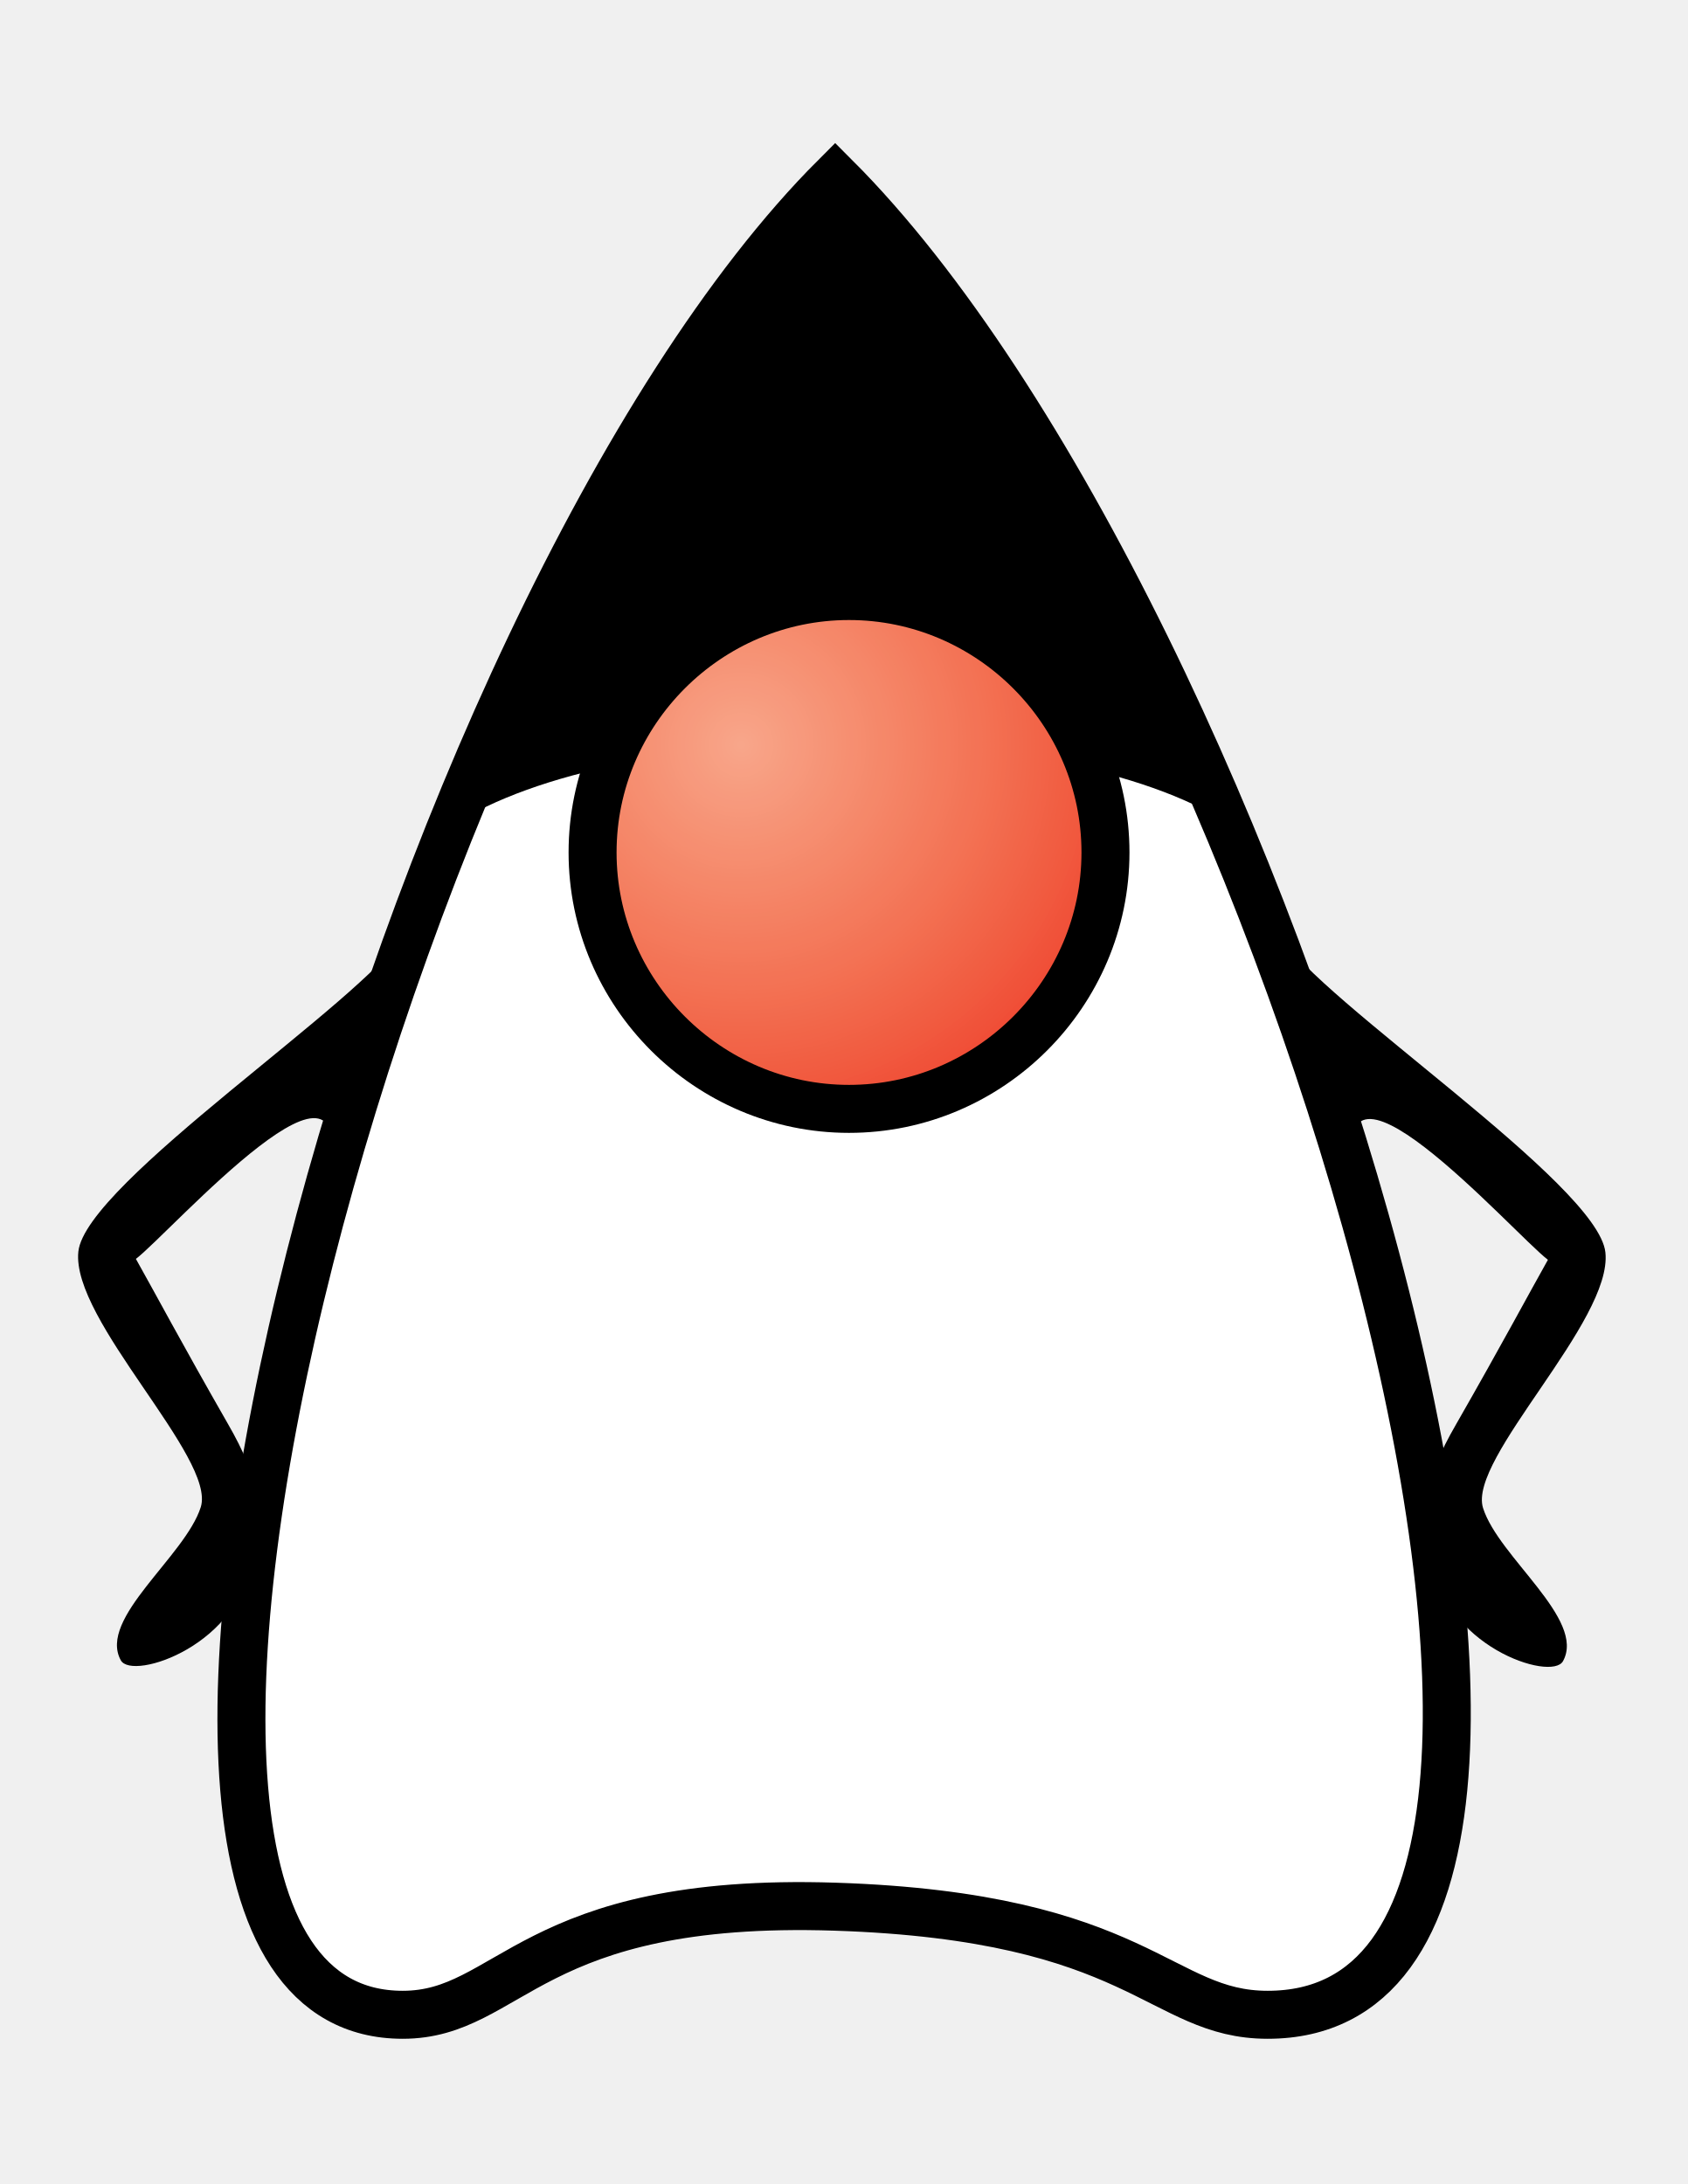
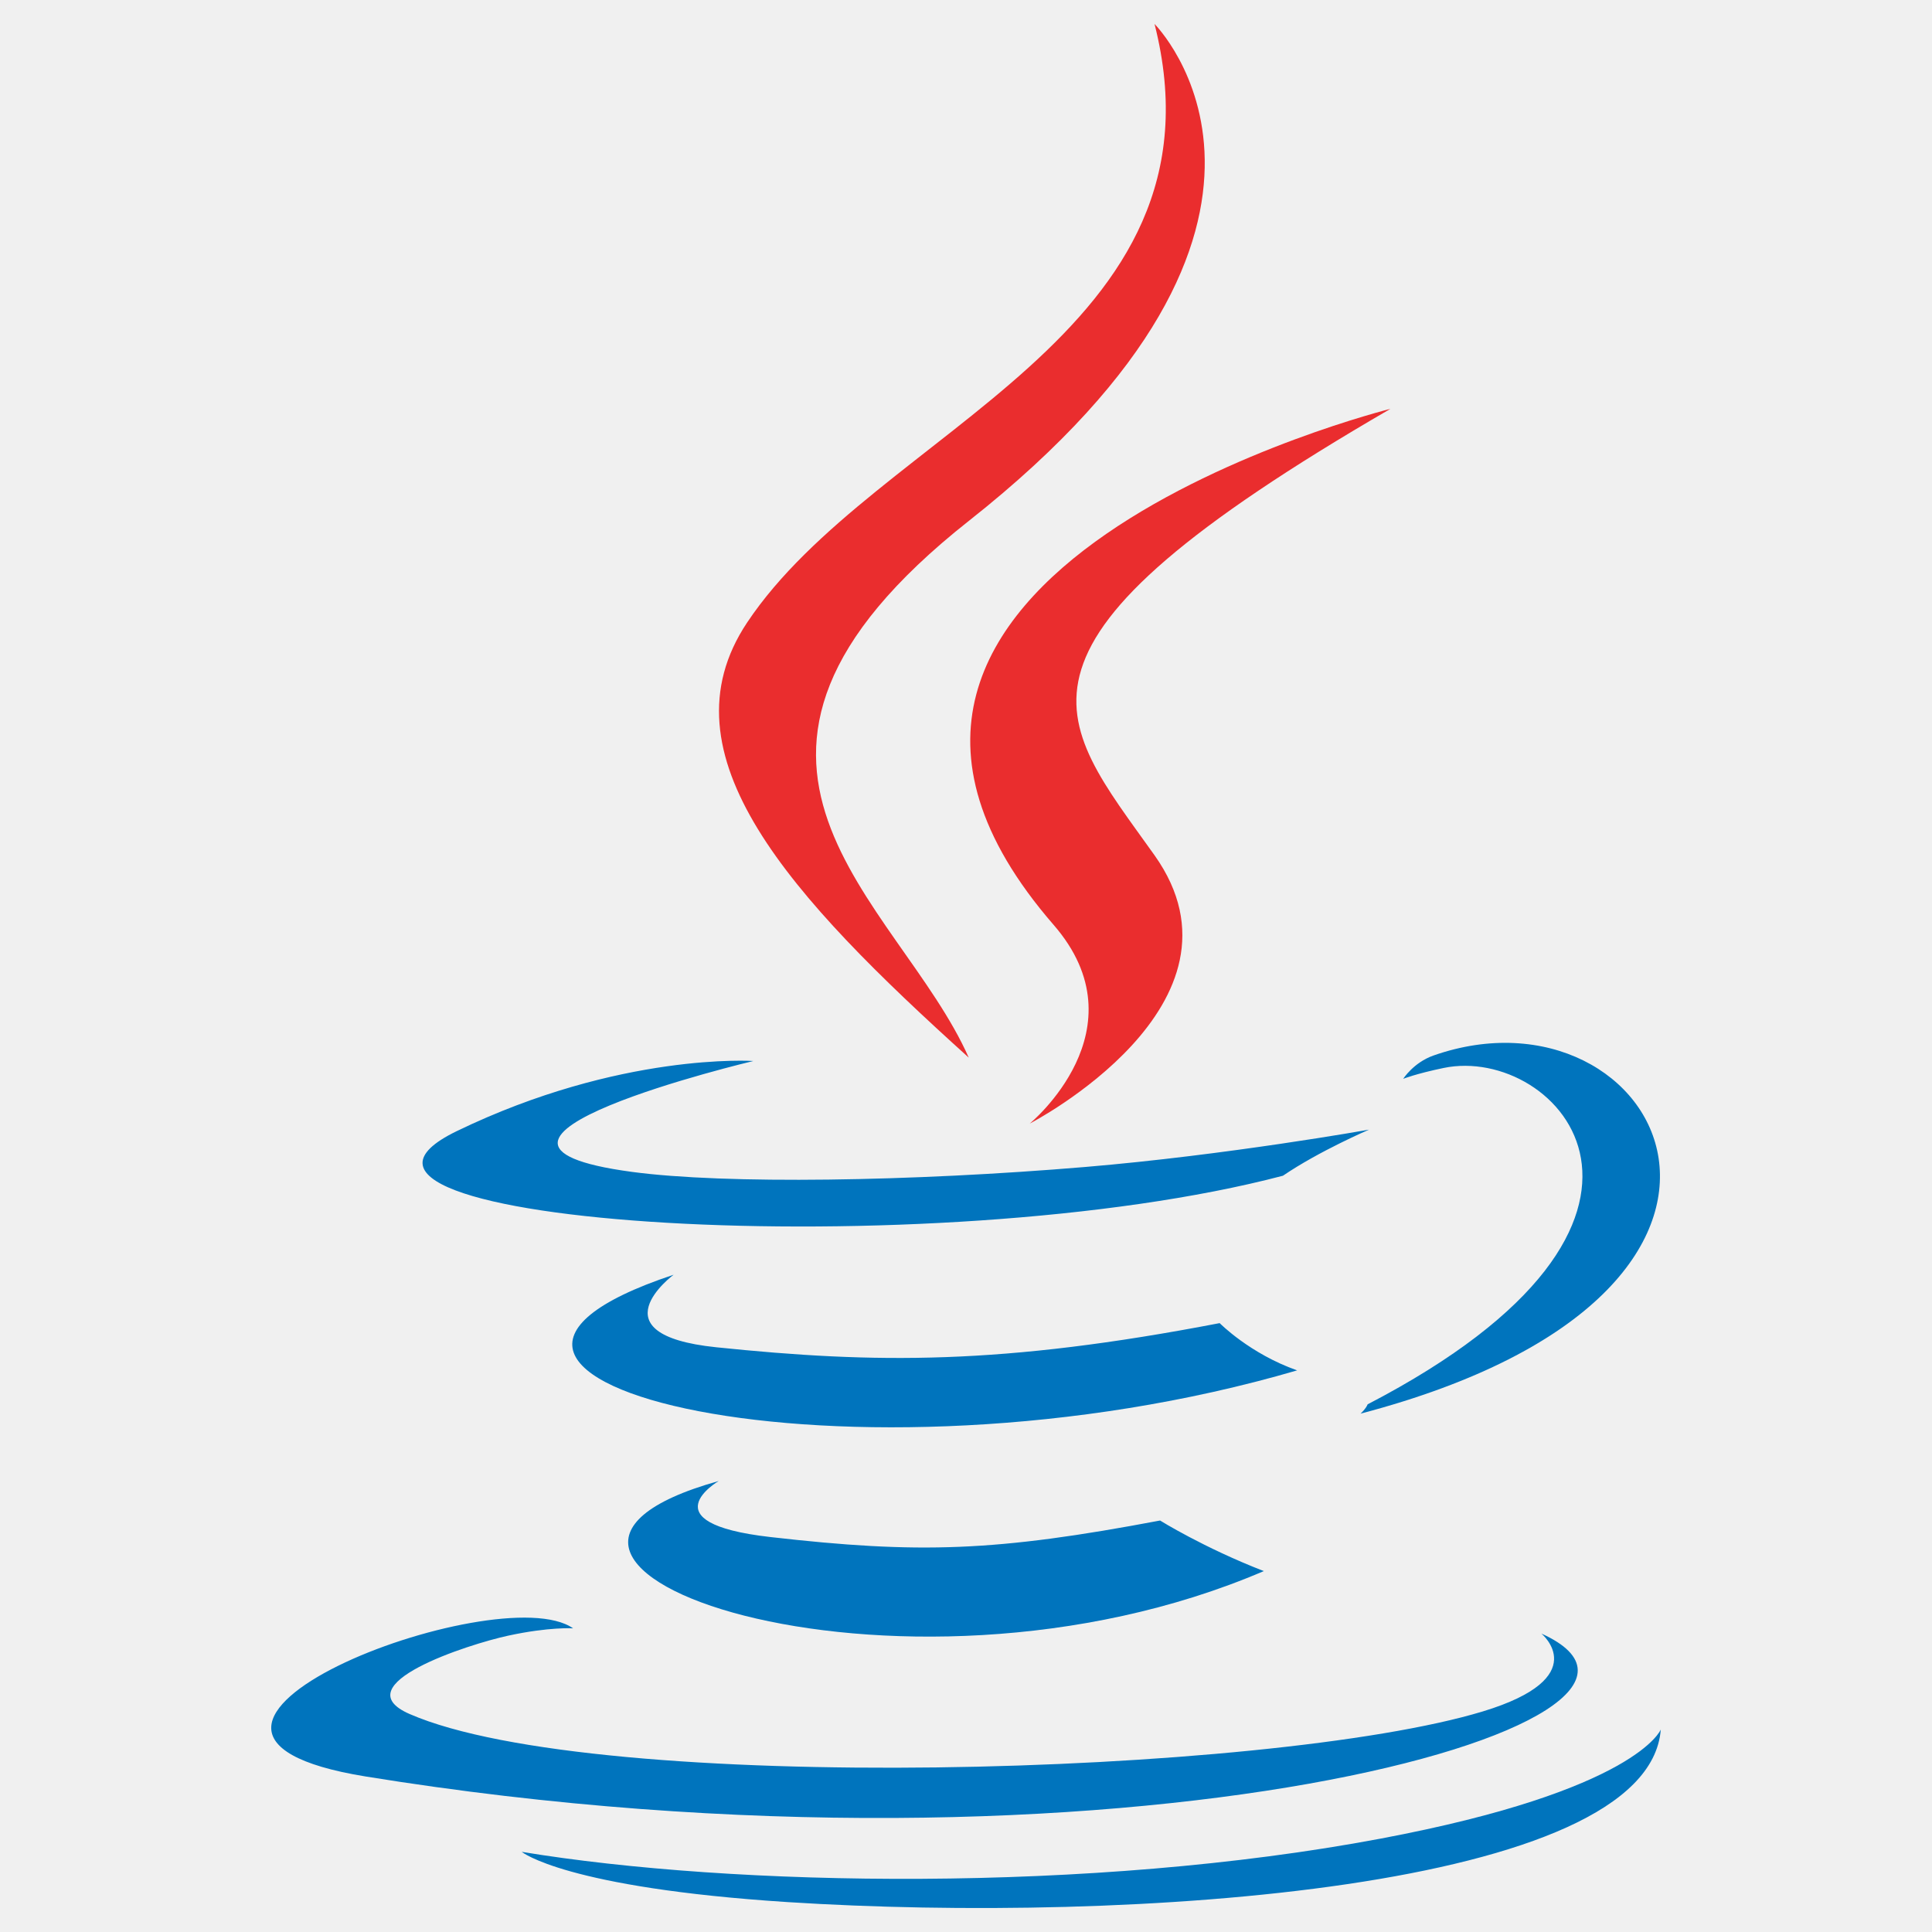
- <svg xmlns="http://www.w3.org/2000/svg" xmlns:xlink="http://www.w3.org/1999/xlink" version="1.1" id="Layer_1" x="0px" y="0px" width="612px" height="792px" viewBox="165 226 281 342" enable-background="new 0 0 612 792" xml:space="preserve">
-   <g>
-     <path fill-rule="evenodd" clip-rule="evenodd" fill="#FFFFFF" stroke="#000000" stroke-width="7.99" stroke-miterlimit="11.474" d="   M304.045,244.649c-72,72-137.23,306-72,306c18,0,21.1-19.66,72-18c50.899,1.66,54,18,72,18   C448.045,550.649,376.045,316.649,304.045,244.649L304.045,244.649z" />
-     <path fill-rule="evenodd" clip-rule="evenodd" d="M304.544,245.439c-35.279,35.64-52.049,78.19-64.289,107.21   c28.079-18.14,100.939-18.43,129.24-0.36C356.965,325.29,339.824,281.369,304.544,245.439L304.544,245.439z" />
-     <g>
-       <defs>
-         <path id="SVGID_1_" d="M306.345,399.81c23.479,0,42.7-19.22,42.7-42.7c0-23.47-19.221-42.69-42.7-42.69     c-23.471,0-42.69,19.22-42.69,42.69C263.654,380.589,282.874,399.81,306.345,399.81L306.345,399.81z" />
-       </defs>
-       <clipPath id="SVGID_2_">
-         <use xlink:href="#SVGID_1_" overflow="visible" />
-       </clipPath>
-       <path clip-path="url(#SVGID_2_)" fill="#ED1C24" d="M289.087,339.183h85.07c0-47.328-38.411-85.739-85.739-85.739    s-85.74,38.411-85.74,85.739s38.412,85.739,85.74,85.739s85.739-38.411,85.739-85.739" />
-       <path clip-path="url(#SVGID_2_)" fill="#ED1C24" d="M289.087,339.183h85.07c0-47.328-38.411-85.739-85.739-85.739    s-85.74,38.411-85.74,85.739s38.412,85.739,85.74,85.739s85.739-38.411,85.739-85.739" />
-       <path clip-path="url(#SVGID_2_)" fill="#ED1F25" d="M289.087,339.183h84.4c0-46.958-38.111-85.07-85.069-85.07    c-46.958,0-85.07,38.111-85.07,85.07c0,46.958,38.111,85.069,85.07,85.069c46.958,0,85.069-38.111,85.069-85.069" />
-       <path clip-path="url(#SVGID_2_)" fill="#ED2125" d="M289.087,339.183h83.73c0-46.589-37.811-84.4-84.399-84.4    s-84.4,37.811-84.4,84.4c0,46.588,37.811,84.399,84.4,84.399s84.399-37.811,84.399-84.399" />
-       <path clip-path="url(#SVGID_2_)" fill="#EE2325" d="M289.087,339.183h83.061c0-46.219-37.511-83.73-83.729-83.73    c-46.219,0-83.73,37.511-83.73,83.73s37.511,83.729,83.73,83.729c46.219,0,83.729-37.511,83.729-83.729" />
-       <path clip-path="url(#SVGID_2_)" fill="#EE2526" d="M289.087,339.183h82.391c0-45.849-37.211-83.06-83.06-83.06    c-45.849,0-83.06,37.211-83.06,83.06s37.211,83.06,83.06,83.06c45.849,0,83.06-37.21,83.06-83.06" />
-       <path clip-path="url(#SVGID_2_)" fill="#EE2726" d="M289.087,339.183h81.721c0-45.479-36.91-82.39-82.39-82.39    s-82.391,36.911-82.391,82.39s36.911,82.39,82.391,82.39s82.39-36.91,82.39-82.39" />
-       <path clip-path="url(#SVGID_2_)" fill="#EE2926" d="M289.087,339.183h81.051c0-45.11-36.61-81.721-81.72-81.721    c-45.11,0-81.721,36.611-81.721,81.721c0,45.109,36.611,81.721,81.721,81.721c45.109,0,81.72-36.611,81.72-81.721" />
-       <path clip-path="url(#SVGID_2_)" fill="#EE2A27" d="M289.087,339.183h80.382c0-44.74-36.312-81.051-81.051-81.051    c-44.74,0-81.051,36.311-81.051,81.051c0,44.74,36.311,81.051,81.051,81.051c44.739,0,81.051-36.311,81.051-81.051" />
-       <path clip-path="url(#SVGID_2_)" fill="#EE2C27" d="M289.087,339.183h79.712c0-44.37-36.011-80.381-80.381-80.381    s-80.381,36.011-80.381,80.381s36.011,80.381,80.381,80.381s80.381-36.011,80.381-80.381" />
-       <path clip-path="url(#SVGID_2_)" fill="#EE2E28" d="M289.087,339.183h79.042c0-44-35.711-79.711-79.711-79.711    c-44,0-79.711,35.71-79.711,79.711c0,44,35.71,79.711,79.711,79.711c44,0,79.711-35.711,79.711-79.711" />
-       <path clip-path="url(#SVGID_2_)" fill="#EE3028" d="M289.087,339.183h78.372c0-43.631-35.41-79.041-79.041-79.041    s-79.041,35.41-79.041,79.041c0,43.63,35.41,79.041,79.041,79.041s79.041-35.411,79.041-79.041" />
-       <path clip-path="url(#SVGID_2_)" fill="#EE3129" d="M289.087,339.183h77.702c0-43.261-35.11-78.371-78.371-78.371    c-43.261,0-78.372,35.11-78.372,78.371s35.11,78.371,78.372,78.371c43.261,0,78.371-35.11,78.371-78.371" />
-       <path clip-path="url(#SVGID_2_)" fill="#EE332A" d="M289.087,339.183h77.032c0-42.891-34.811-77.701-77.701-77.701    c-42.891,0-77.702,34.81-77.702,77.701s34.811,77.701,77.702,77.701c42.891,0,77.701-34.81,77.701-77.701" />
-       <path clip-path="url(#SVGID_2_)" fill="#EE342A" d="M289.087,339.183h76.362c0-42.521-34.51-77.032-77.031-77.032    s-77.032,34.51-77.032,77.032s34.51,77.031,77.032,77.031s77.031-34.51,77.031-77.031" />
-       <path clip-path="url(#SVGID_2_)" fill="#EE362B" d="M289.087,339.183h75.692c0-42.152-34.21-76.362-76.361-76.362    c-42.152,0-76.362,34.21-76.362,76.362c0,42.151,34.21,76.361,76.362,76.361c42.151,0,76.361-34.21,76.361-76.361" />
-       <path clip-path="url(#SVGID_2_)" fill="#EF372B" d="M289.087,339.183h75.022c0-41.782-33.91-75.692-75.691-75.692    c-41.782,0-75.692,33.91-75.692,75.692c0,41.782,33.91,75.691,75.692,75.691c41.781,0,75.691-33.91,75.691-75.691" />
-       <path clip-path="url(#SVGID_2_)" fill="#EF392C" d="M289.087,339.183h74.353c0-41.412-33.609-75.022-75.021-75.022    s-75.022,33.61-75.022,75.022s33.61,75.021,75.022,75.021s75.021-33.609,75.021-75.021" />
-       <path clip-path="url(#SVGID_2_)" fill="#EF3A2D" d="M289.087,339.183h73.683c0-41.042-33.31-74.352-74.352-74.352    c-41.042,0-74.353,33.31-74.353,74.352c0,41.042,33.31,74.352,74.353,74.352c41.042,0,74.352-33.31,74.352-74.352" />
-       <path clip-path="url(#SVGID_2_)" fill="#EF3C2D" d="M289.087,339.183H362.1c0-40.673-33.009-73.683-73.682-73.683    s-73.683,33.01-73.683,73.683c0,40.672,33.01,73.682,73.683,73.682s73.682-33.009,73.682-73.682" />
-       <path clip-path="url(#SVGID_2_)" fill="#EF3D2E" d="M289.087,339.183h72.344c0-40.303-32.71-73.013-73.013-73.013    c-40.303,0-73.013,32.71-73.013,73.013s32.709,73.013,73.013,73.013c40.303,0,73.013-32.71,73.013-73.013" />
-       <path clip-path="url(#SVGID_2_)" fill="#EF3E2E" d="M289.087,339.183h71.674c0-39.933-32.41-72.343-72.343-72.343    c-39.933,0-72.343,32.41-72.343,72.343s32.41,72.343,72.343,72.343c39.933,0,72.343-32.41,72.343-72.343" />
-       <path clip-path="url(#SVGID_2_)" fill="#EF402F" d="M289.087,339.183h71.004c0-39.563-32.109-71.673-71.673-71.673    s-71.673,32.109-71.673,71.673s32.109,71.673,71.673,71.673s71.673-32.109,71.673-71.673" />
-       <path clip-path="url(#SVGID_2_)" fill="#EF4130" d="M289.087,339.183h70.334c0-39.194-31.81-71.003-71.003-71.003    c-39.194,0-71.003,31.809-71.003,71.003c0,39.193,31.809,71.003,71.003,71.003c39.193,0,71.003-31.81,71.003-71.003" />
-       <path clip-path="url(#SVGID_2_)" fill="#EF4230" d="M289.087,339.183h69.664c0-38.824-31.51-70.333-70.333-70.333    c-38.824,0-70.333,31.509-70.333,70.333c0,38.824,31.509,70.333,70.333,70.333c38.823,0,70.333-31.509,70.333-70.333" />
-       <path clip-path="url(#SVGID_2_)" fill="#EF4331" d="M289.087,339.183h68.994c0-38.454-31.209-69.664-69.663-69.664    s-69.664,31.209-69.664,69.664s31.209,69.663,69.664,69.663s69.663-31.209,69.663-69.663" />
-       <path clip-path="url(#SVGID_2_)" fill="#EF4532" d="M289.087,339.183h68.324c0-38.084-30.909-68.994-68.993-68.994    c-38.084,0-68.994,30.909-68.994,68.994c0,38.084,30.909,68.993,68.994,68.993c38.084,0,68.993-30.909,68.993-68.993" />
-       <path clip-path="url(#SVGID_2_)" fill="#EF4632" d="M289.087,339.183h67.654c0-37.715-30.608-68.324-68.323-68.324    s-68.324,30.609-68.324,68.324c0,37.714,30.609,68.323,68.324,68.323s68.323-30.609,68.323-68.323" />
-       <path clip-path="url(#SVGID_2_)" fill="#EF4733" d="M289.087,339.183h66.984c0-37.345-30.309-67.654-67.653-67.654    c-37.345,0-67.654,30.309-67.654,67.654s30.309,67.653,67.654,67.653c37.345,0,67.653-30.309,67.653-67.653" />
-       <path clip-path="url(#SVGID_2_)" fill="#F04834" d="M289.087,339.183h66.314c0-36.975-30.009-66.984-66.983-66.984    c-36.975,0-66.984,30.009-66.984,66.984s30.009,66.983,66.984,66.983c36.975,0,66.983-30.008,66.983-66.983" />
-       <path clip-path="url(#SVGID_2_)" fill="#F04A34" d="M289.087,339.183h65.645c0-36.605-29.708-66.314-66.313-66.314    s-66.314,29.709-66.314,66.314s29.709,66.313,66.314,66.313s66.313-29.708,66.313-66.313" />
-       <path clip-path="url(#SVGID_2_)" fill="#F04B35" d="M289.087,339.183h64.975c0-36.236-29.408-65.645-65.644-65.645    c-36.236,0-65.645,29.409-65.645,65.645c0,36.235,29.409,65.645,65.645,65.645c36.235,0,65.644-29.409,65.644-65.645" />
-       <path clip-path="url(#SVGID_2_)" fill="#F04C36" d="M289.087,339.183h64.306c0-35.866-29.109-64.975-64.975-64.975    c-35.866,0-64.975,29.108-64.975,64.975c0,35.866,29.108,64.975,64.975,64.975c35.865,0,64.975-29.109,64.975-64.975" />
-       <path clip-path="url(#SVGID_2_)" fill="#F04D36" d="M289.087,339.183h63.636c0-35.496-28.809-64.305-64.305-64.305    s-64.305,28.809-64.305,64.305s28.809,64.305,64.305,64.305s64.305-28.809,64.305-64.305" />
-       <path clip-path="url(#SVGID_2_)" fill="#F04E37" d="M289.087,339.183h62.966c0-35.126-28.509-63.635-63.635-63.635    c-35.126,0-63.635,28.508-63.635,63.635c0,35.126,28.508,63.635,63.635,63.635c35.126,0,63.635-28.509,63.635-63.635" />
-       <path clip-path="url(#SVGID_2_)" fill="#F05038" d="M289.087,339.183h62.296c0-34.757-28.208-62.965-62.965-62.965    s-62.965,28.208-62.965,62.965c0,34.756,28.208,62.965,62.965,62.965s62.965-28.208,62.965-62.965" />
-       <path clip-path="url(#SVGID_2_)" fill="#F05139" d="M289.087,339.183h61.626c0-34.387-27.908-62.295-62.295-62.295    c-34.387,0-62.295,27.908-62.295,62.295s27.908,62.295,62.295,62.295c34.387,0,62.295-27.908,62.295-62.295" />
-       <path clip-path="url(#SVGID_2_)" fill="#F0523A" d="M289.087,339.183h60.956c0-34.017-27.608-61.625-61.625-61.625    c-34.018,0-61.625,27.608-61.625,61.625s27.608,61.625,61.625,61.625c34.017,0,61.625-27.608,61.625-61.625" />
-       <path clip-path="url(#SVGID_2_)" fill="#F0533A" d="M289.087,339.183h60.286c0-33.647-27.308-60.956-60.955-60.956    s-60.956,27.308-60.956,60.956s27.308,60.955,60.956,60.955s60.955-27.308,60.955-60.955" />
-       <path clip-path="url(#SVGID_2_)" fill="#F0543B" d="M289.087,339.183h59.616c0-33.278-27.008-60.286-60.285-60.286    c-33.278,0-60.286,27.008-60.286,60.286c0,33.277,27.008,60.285,60.286,60.285c33.277,0,60.285-27.008,60.285-60.285" />
-       <path clip-path="url(#SVGID_2_)" fill="#F1553C" d="M289.087,339.183h58.946c0-32.908-26.708-59.616-59.615-59.616    c-32.908,0-59.616,26.708-59.616,59.616c0,32.908,26.708,59.615,59.616,59.615c32.907,0,59.615-26.708,59.615-59.615" />
-       <path clip-path="url(#SVGID_2_)" fill="#F1563D" d="M289.087,339.183h58.276c0-32.538-26.407-58.946-58.945-58.946    s-58.946,26.408-58.946,58.946s26.408,58.945,58.946,58.945s58.945-26.407,58.945-58.945" />
-       <path clip-path="url(#SVGID_2_)" fill="#F1583E" d="M289.087,339.183h57.606c0-32.168-26.107-58.276-58.275-58.276    c-32.169,0-58.276,26.108-58.276,58.276c0,32.168,26.107,58.276,58.276,58.276c32.168,0,58.275-26.108,58.275-58.276" />
-       <path clip-path="url(#SVGID_2_)" fill="#F1593E" d="M289.087,339.183h56.937c0-31.799-25.807-57.606-57.605-57.606    s-57.606,25.808-57.606,57.606c0,31.798,25.808,57.606,57.606,57.606s57.605-25.808,57.605-57.606" />
-       <path clip-path="url(#SVGID_2_)" fill="#F15A3F" d="M289.087,339.183h56.268c0-31.429-25.508-56.937-56.937-56.937    c-31.43,0-56.937,25.508-56.937,56.937s25.507,56.937,56.937,56.937c31.429,0,56.937-25.508,56.937-56.937" />
-       <path clip-path="url(#SVGID_2_)" fill="#F15B40" d="M289.087,339.183h55.598c0-31.059-25.208-56.267-56.267-56.267    c-31.06,0-56.267,25.208-56.267,56.267s25.207,56.267,56.267,56.267c31.059,0,56.267-25.208,56.267-56.267" />
-       <path clip-path="url(#SVGID_2_)" fill="#F15C41" d="M289.087,339.183h54.928c0-30.689-24.907-55.597-55.597-55.597    s-55.597,24.907-55.597,55.597s24.907,55.597,55.597,55.597s55.597-24.907,55.597-55.597" />
-       <path clip-path="url(#SVGID_2_)" fill="#F15D42" d="M289.087,339.183h54.258c0-30.32-24.607-54.927-54.927-54.927    c-30.32,0-54.927,24.607-54.927,54.927c0,30.319,24.607,54.927,54.927,54.927c30.319,0,54.927-24.607,54.927-54.927" />
-       <path clip-path="url(#SVGID_2_)" fill="#F15E42" d="M289.087,339.183h53.588c0-29.95-24.308-54.257-54.257-54.257    c-29.95,0-54.257,24.307-54.257,54.257c0,29.95,24.307,54.257,54.257,54.257c29.949,0,54.257-24.307,54.257-54.257" />
-       <path clip-path="url(#SVGID_2_)" fill="#F15F43" d="M289.087,339.183h52.918c0-29.58-24.007-53.587-53.587-53.587    s-53.587,24.007-53.587,53.587s24.007,53.587,53.587,53.587s53.587-24.007,53.587-53.587" />
-       <path clip-path="url(#SVGID_2_)" fill="#F16044" d="M289.087,339.183h52.248c0-29.21-23.707-52.917-52.917-52.917    c-29.211,0-52.917,23.707-52.917,52.917c0,29.21,23.707,52.917,52.917,52.917c29.21,0,52.917-23.707,52.917-52.917" />
-       <path clip-path="url(#SVGID_2_)" fill="#F16145" d="M289.087,339.183h51.578c0-28.841-23.406-52.248-52.247-52.248    s-52.248,23.407-52.248,52.248c0,28.84,23.407,52.247,52.248,52.247s52.247-23.407,52.247-52.247" />
-       <path clip-path="url(#SVGID_2_)" fill="#F26246" d="M289.087,339.183h50.908c0-28.471-23.106-51.578-51.577-51.578    c-28.472,0-51.578,23.107-51.578,51.578s23.106,51.578,51.578,51.578c28.471,0,51.577-23.107,51.577-51.578" />
-       <path clip-path="url(#SVGID_2_)" fill="#F26347" d="M289.087,339.183h50.238c0-28.101-22.807-50.908-50.907-50.908    c-28.102,0-50.908,22.807-50.908,50.908s22.807,50.908,50.908,50.908c28.101,0,50.907-22.807,50.907-50.908" />
-       <path clip-path="url(#SVGID_2_)" fill="#F26448" d="M289.087,339.183h49.568c0-27.731-22.506-50.238-50.237-50.238    s-50.238,22.507-50.238,50.238s22.507,50.238,50.238,50.238s50.237-22.506,50.237-50.238" />
-       <path clip-path="url(#SVGID_2_)" fill="#F26548" d="M289.087,339.183h48.899c0-27.362-22.207-49.568-49.568-49.568    c-27.362,0-49.568,22.207-49.568,49.568c0,27.361,22.206,49.568,49.568,49.568c27.361,0,49.568-22.207,49.568-49.568" />
-       <path clip-path="url(#SVGID_2_)" fill="#F26649" d="M289.087,339.183h48.229c0-26.992-21.907-48.898-48.898-48.898    c-26.992,0-48.898,21.906-48.898,48.898c0,26.992,21.906,48.898,48.898,48.898c26.991,0,48.898-21.906,48.898-48.898" />
-       <path clip-path="url(#SVGID_2_)" fill="#F2674A" d="M289.087,339.183h47.56c0-26.622-21.606-48.229-48.229-48.229    s-48.229,21.606-48.229,48.229s21.606,48.229,48.229,48.229s48.229-21.606,48.229-48.229" />
-       <path clip-path="url(#SVGID_2_)" fill="#F2684B" d="M289.087,339.183h46.89c0-26.252-21.307-47.559-47.559-47.559    c-26.253,0-47.559,21.306-47.559,47.559c0,26.252,21.306,47.559,47.559,47.559c26.252,0,47.559-21.307,47.559-47.559" />
-       <path clip-path="url(#SVGID_2_)" fill="#F2694C" d="M289.087,339.183h46.22c0-25.883-21.006-46.889-46.889-46.889    s-46.889,21.006-46.889,46.889c0,25.882,21.006,46.889,46.889,46.889s46.889-21.006,46.889-46.889" />
-       <path clip-path="url(#SVGID_2_)" fill="#F26A4D" d="M289.087,339.183h45.55c0-25.513-20.706-46.219-46.219-46.219    c-25.514,0-46.219,20.706-46.219,46.219c0,25.513,20.706,46.219,46.219,46.219c25.513,0,46.219-20.706,46.219-46.219" />
-       <path clip-path="url(#SVGID_2_)" fill="#F26B4E" d="M289.087,339.183h44.88c0-25.143-20.406-45.549-45.549-45.549    c-25.144,0-45.549,20.406-45.549,45.549s20.406,45.549,45.549,45.549c25.143,0,45.549-20.406,45.549-45.549" />
-       <path clip-path="url(#SVGID_2_)" fill="#F26C4F" d="M289.087,339.183h44.21c0-24.773-20.105-44.879-44.879-44.879    s-44.879,20.106-44.879,44.879s20.106,44.879,44.879,44.879s44.879-20.105,44.879-44.879" />
-       <path clip-path="url(#SVGID_2_)" fill="#F36D4F" d="M289.087,339.183h43.54c0-24.404-19.806-44.209-44.209-44.209    c-24.404,0-44.209,19.806-44.209,44.209c0,24.403,19.805,44.209,44.209,44.209c24.403,0,44.209-19.806,44.209-44.209" />
-       <path clip-path="url(#SVGID_2_)" fill="#F36E50" d="M289.087,339.183h42.87c0-24.034-19.506-43.54-43.539-43.54    c-24.034,0-43.54,19.505-43.54,43.54c0,24.034,19.506,43.54,43.54,43.54c24.033,0,43.539-19.506,43.539-43.54" />
-       <path clip-path="url(#SVGID_2_)" fill="#F36F51" d="M289.087,339.183h42.2c0-23.664-19.205-42.87-42.869-42.87    s-42.87,19.206-42.87,42.87s19.206,42.87,42.87,42.87s42.869-19.206,42.869-42.87" />
-       <path clip-path="url(#SVGID_2_)" fill="#F37052" d="M289.087,339.183h41.53c0-23.294-18.905-42.2-42.199-42.2    c-23.295,0-42.2,18.906-42.2,42.2c0,23.294,18.905,42.2,42.2,42.2c23.294,0,42.199-18.906,42.199-42.2" />
-       <path clip-path="url(#SVGID_2_)" fill="#F37153" d="M289.087,339.183h40.861c0-22.925-18.605-41.53-41.53-41.53    s-41.53,18.605-41.53,41.53c0,22.924,18.605,41.53,41.53,41.53s41.53-18.605,41.53-41.53" />
-       <path clip-path="url(#SVGID_2_)" fill="#F37254" d="M289.087,339.183h40.191c0-22.555-18.306-40.86-40.86-40.86    c-22.556,0-40.86,18.305-40.86,40.86c0,22.555,18.305,40.86,40.86,40.86c22.555,0,40.86-18.306,40.86-40.86" />
-       <path clip-path="url(#SVGID_2_)" fill="#F37355" d="M289.087,339.183h39.521c0-22.185-18.006-40.19-40.19-40.19    c-22.186,0-40.19,18.005-40.19,40.19s18.005,40.19,40.19,40.19c22.185,0,40.19-18.005,40.19-40.19" />
-       <path clip-path="url(#SVGID_2_)" fill="#F37356" d="M289.087,339.183h38.852c0-21.815-17.705-39.521-39.521-39.521    s-39.521,17.705-39.521,39.521s17.706,39.521,39.521,39.521s39.521-17.705,39.521-39.521" />
-       <path clip-path="url(#SVGID_2_)" fill="#F37456" d="M289.087,339.183h38.182c0-21.446-17.405-38.851-38.851-38.851    c-21.446,0-38.851,17.405-38.851,38.851c0,21.445,17.405,38.851,38.851,38.851c21.445,0,38.851-17.405,38.851-38.851" />
-       <path clip-path="url(#SVGID_2_)" fill="#F37557" d="M289.087,339.183h37.512c0-21.076-17.105-38.181-38.181-38.181    c-21.076,0-38.181,17.105-38.181,38.181c0,21.076,17.105,38.181,38.181,38.181c21.075,0,38.181-17.105,38.181-38.181" />
-       <path clip-path="url(#SVGID_2_)" fill="#F37658" d="M289.087,339.183h36.842c0-20.706-16.805-37.511-37.511-37.511    s-37.511,16.805-37.511,37.511s16.805,37.511,37.511,37.511s37.511-16.805,37.511-37.511" />
-       <path clip-path="url(#SVGID_2_)" fill="#F37759" d="M289.087,339.183h36.172c0-20.336-16.505-36.841-36.841-36.841    c-20.337,0-36.841,16.505-36.841,36.841c0,20.336,16.504,36.841,36.841,36.841c20.336,0,36.841-16.505,36.841-36.841" />
-       <path clip-path="url(#SVGID_2_)" fill="#F4785A" d="M289.087,339.183h35.502c0-19.967-16.204-36.171-36.171-36.171    s-36.171,16.205-36.171,36.171c0,19.966,16.205,36.171,36.171,36.171s36.171-16.205,36.171-36.171" />
-       <path clip-path="url(#SVGID_2_)" fill="#F4795B" d="M289.087,339.183h34.832c0-19.597-15.904-35.501-35.501-35.501    c-19.598,0-35.502,15.904-35.502,35.501c0,19.597,15.904,35.501,35.502,35.501c19.597,0,35.501-15.905,35.501-35.501" />
-       <path clip-path="url(#SVGID_2_)" fill="#F47A5C" d="M289.087,339.183h34.162c0-19.227-15.604-34.832-34.831-34.832    c-19.228,0-34.832,15.605-34.832,34.832s15.604,34.832,34.832,34.832c19.227,0,34.831-15.604,34.831-34.832" />
-       <path clip-path="url(#SVGID_2_)" fill="#F47B5C" d="M289.087,339.183h33.493c0-18.857-15.306-34.162-34.162-34.162    c-18.857,0-34.162,15.305-34.162,34.162s15.305,34.162,34.162,34.162c18.856,0,34.162-15.304,34.162-34.162" />
-       <path clip-path="url(#SVGID_2_)" fill="#F47B5D" d="M289.087,339.183h32.823c0-18.488-15.005-33.492-33.492-33.492    c-18.488,0-33.492,15.004-33.492,33.492c0,18.487,15.004,33.492,33.492,33.492c18.487,0,33.492-15.004,33.492-33.492" />
-       <path clip-path="url(#SVGID_2_)" fill="#F47C5E" d="M289.087,339.183h32.153c0-18.118-14.705-32.822-32.822-32.822    c-18.118,0-32.822,14.704-32.822,32.822c0,18.118,14.704,32.822,32.822,32.822c18.117,0,32.822-14.705,32.822-32.822" />
-       <path clip-path="url(#SVGID_2_)" fill="#F47D5F" d="M289.087,339.183h31.483c0-17.748-14.404-32.152-32.152-32.152    s-32.152,14.404-32.152,32.152s14.404,32.152,32.152,32.152s32.152-14.404,32.152-32.152" />
-       <path clip-path="url(#SVGID_2_)" fill="#F47E60" d="M289.087,339.183H319.9c0-17.378-14.104-31.482-31.482-31.482    c-17.379,0-31.483,14.104-31.483,31.482c0,17.378,14.104,31.482,31.483,31.482c17.378,0,31.482-14.104,31.482-31.482" />
-       <path clip-path="url(#SVGID_2_)" fill="#F47F61" d="M289.087,339.183h30.144c0-17.009-13.805-30.813-30.812-30.813    c-17.009,0-30.813,13.804-30.813,30.813c0,17.008,13.805,30.812,30.813,30.812c17.008,0,30.812-13.804,30.812-30.812" />
-       <path clip-path="url(#SVGID_2_)" fill="#F48062" d="M289.087,339.183h29.474c0-16.639-13.504-30.143-30.143-30.143    c-16.64,0-30.144,13.504-30.144,30.143c0,16.639,13.504,30.143,30.144,30.143c16.639,0,30.143-13.504,30.143-30.143" />
-       <path clip-path="url(#SVGID_2_)" fill="#F48162" d="M289.087,339.183h28.804c0-16.269-13.204-29.473-29.473-29.473    c-16.27,0-29.474,13.204-29.474,29.473s13.204,29.473,29.474,29.473c16.269,0,29.473-13.204,29.473-29.473" />
-       <path clip-path="url(#SVGID_2_)" fill="#F48263" d="M289.087,339.183h28.134c0-15.899-12.904-28.803-28.803-28.803    c-15.899,0-28.804,12.904-28.804,28.803s12.904,28.803,28.804,28.803c15.898,0,28.803-12.903,28.803-28.803" />
-       <path clip-path="url(#SVGID_2_)" fill="#F58264" d="M289.087,339.183h27.464c0-15.53-12.604-28.133-28.133-28.133    c-15.53,0-28.134,12.604-28.134,28.133c0,15.529,12.604,28.133,28.134,28.133c15.529,0,28.133-12.604,28.133-28.133" />
-       <path clip-path="url(#SVGID_2_)" fill="#F58365" d="M289.087,339.183h26.794c0-15.16-12.304-27.464-27.463-27.464    c-15.16,0-27.464,12.304-27.464,27.464c0,15.16,12.304,27.463,27.464,27.463c15.159,0,27.463-12.304,27.463-27.463" />
-       <path clip-path="url(#SVGID_2_)" fill="#F58466" d="M289.087,339.183h26.124c0-14.79-12.003-26.794-26.793-26.794    s-26.794,12.004-26.794,26.794s12.004,26.793,26.794,26.793s26.793-12.003,26.793-26.793" />
-       <path clip-path="url(#SVGID_2_)" fill="#F58567" d="M289.087,339.183h25.455c0-14.42-11.704-26.124-26.124-26.124    c-14.421,0-26.124,11.704-26.124,26.124c0,14.42,11.703,26.124,26.124,26.124c14.42,0,26.124-11.704,26.124-26.124" />
-       <path clip-path="url(#SVGID_2_)" fill="#F58668" d="M289.087,339.183h24.785c0-14.051-11.404-25.454-25.454-25.454    c-14.051,0-25.454,11.403-25.454,25.454c0,14.05,11.403,25.454,25.454,25.454c14.05,0,25.454-11.403,25.454-25.454" />
-       <path clip-path="url(#SVGID_2_)" fill="#F58769" d="M289.087,339.183h24.115c0-13.681-11.104-24.784-24.784-24.784    c-13.682,0-24.784,11.103-24.784,24.784c0,13.681,11.103,24.784,24.784,24.784c13.681,0,24.784-11.104,24.784-24.784" />
-       <path clip-path="url(#SVGID_2_)" fill="#F58869" d="M289.087,339.183h23.445c0-13.311-10.804-24.114-24.114-24.114    c-13.312,0-24.114,10.803-24.114,24.114s10.803,24.114,24.114,24.114c13.311,0,24.114-10.803,24.114-24.114" />
-       <path clip-path="url(#SVGID_2_)" fill="#F5886A" d="M289.087,339.183h22.775c0-12.941-10.504-23.444-23.444-23.444    c-12.941,0-23.445,10.503-23.445,23.444s10.504,23.444,23.445,23.444c12.94,0,23.444-10.503,23.444-23.444" />
-       <path clip-path="url(#SVGID_2_)" fill="#F5896B" d="M289.087,339.183h22.105c0-12.572-10.203-22.775-22.774-22.775    c-12.572,0-22.775,10.203-22.775,22.775c0,12.571,10.203,22.774,22.775,22.774c12.571,0,22.774-10.203,22.774-22.774" />
-       <path clip-path="url(#SVGID_2_)" fill="#F58A6C" d="M289.087,339.183h21.436c0-12.202-9.903-22.105-22.104-22.105    c-12.202,0-22.105,9.903-22.105,22.105c0,12.202,9.903,22.104,22.105,22.104c12.201,0,22.104-9.903,22.104-22.104" />
-       <path clip-path="url(#SVGID_2_)" fill="#F58B6D" d="M289.087,339.183h20.766c0-11.832-9.603-21.435-21.435-21.435    c-11.833,0-21.436,9.603-21.436,21.435s9.603,21.435,21.436,21.435c11.832,0,21.435-9.603,21.435-21.435" />
-       <path clip-path="url(#SVGID_2_)" fill="#F68C6E" d="M289.087,339.183h20.096c0-11.462-9.303-20.765-20.765-20.765    c-11.463,0-20.766,9.303-20.766,20.765c0,11.462,9.303,20.765,20.766,20.765c11.462,0,20.765-9.303,20.765-20.765" />
-       <path clip-path="url(#SVGID_2_)" fill="#F68D6F" d="M289.087,339.183h19.426c0-11.093-9.003-20.095-20.095-20.095    c-11.093,0-20.096,9.002-20.096,20.095c0,11.092,9.003,20.095,20.096,20.095c11.092,0,20.095-9.003,20.095-20.095" />
-       <path clip-path="url(#SVGID_2_)" fill="#F68E70" d="M289.087,339.183h18.756c0-10.723-8.702-19.426-19.425-19.426    c-10.724,0-19.426,8.703-19.426,19.426c0,10.723,8.702,19.425,19.426,19.425c10.723,0,19.425-8.703,19.425-19.425" />
-       <path clip-path="url(#SVGID_2_)" fill="#F68E71" d="M289.087,339.183h18.086c0-10.353-8.402-18.756-18.755-18.756    c-10.354,0-18.756,8.403-18.756,18.756s8.402,18.755,18.756,18.755c10.353,0,18.755-8.402,18.755-18.755" />
-       <path clip-path="url(#SVGID_2_)" fill="#F68F71" d="M289.087,339.183h17.416c0-9.983-8.103-18.086-18.085-18.086    c-9.983,0-18.086,8.103-18.086,18.086s8.103,18.085,18.086,18.085c9.982,0,18.085-8.102,18.085-18.085" />
-       <path clip-path="url(#SVGID_2_)" fill="#F69072" d="M289.087,339.183h16.746c0-9.614-7.802-17.416-17.415-17.416    c-9.614,0-17.416,7.802-17.416,17.416c0,9.613,7.802,17.416,17.416,17.416c9.613,0,17.415-7.803,17.415-17.416" />
-       <path clip-path="url(#SVGID_2_)" fill="#F69173" d="M289.087,339.183h16.077c0-9.244-7.503-16.746-16.746-16.746    c-9.244,0-16.746,7.502-16.746,16.746c0,9.244,7.502,16.746,16.746,16.746c9.243,0,16.746-7.502,16.746-16.746" />
-       <path clip-path="url(#SVGID_2_)" fill="#F69274" d="M289.087,339.183h15.407c0-8.874-7.202-16.076-16.076-16.076    c-8.875,0-16.077,7.202-16.077,16.076s7.202,16.076,16.077,16.076c8.874,0,16.076-7.202,16.076-16.076" />
-       <path clip-path="url(#SVGID_2_)" fill="#F69375" d="M289.087,339.183h14.737c0-8.504-6.902-15.406-15.406-15.406    c-8.505,0-15.407,6.902-15.407,15.406s6.902,15.406,15.407,15.406c8.504,0,15.406-6.902,15.406-15.406" />
-       <path clip-path="url(#SVGID_2_)" fill="#F69376" d="M289.087,339.183h14.067c0-8.135-6.603-14.737-14.736-14.737    c-8.135,0-14.737,6.602-14.737,14.737c0,8.134,6.603,14.736,14.737,14.736c8.134,0,14.736-6.602,14.736-14.736" />
-       <path clip-path="url(#SVGID_2_)" fill="#F69477" d="M289.087,339.183h13.397c0-7.765-6.302-14.067-14.066-14.067    c-7.766,0-14.067,6.302-14.067,14.067c0,7.765,6.302,14.066,14.067,14.066c7.765,0,14.066-6.302,14.066-14.066" />
-       <path clip-path="url(#SVGID_2_)" fill="#F69578" d="M289.087,339.183h12.728c0-7.395-6.002-13.397-13.396-13.397    c-7.396,0-13.397,6.002-13.397,13.397s6.002,13.396,13.397,13.396c7.395,0,13.396-6.001,13.396-13.396" />
-       <path clip-path="url(#SVGID_2_)" fill="#F69679" d="M289.087,339.183h12.058c0-7.025-5.702-12.727-12.727-12.727    c-7.025,0-12.728,5.702-12.728,12.727s5.702,12.727,12.728,12.727c7.024,0,12.727-5.702,12.727-12.727" />
-       <path clip-path="url(#SVGID_2_)" fill="#F7977A" d="M289.087,339.183h11.388c0-6.656-5.401-12.057-12.057-12.057    c-6.656,0-12.058,5.401-12.058,12.057c0,6.655,5.401,12.057,12.058,12.057c6.655,0,12.057-5.402,12.057-12.057" />
-       <path clip-path="url(#SVGID_2_)" fill="#F7987B" d="M289.087,339.183h10.718c0-6.286-5.102-11.388-11.387-11.388    c-6.286,0-11.388,5.102-11.388,11.388c0,6.286,5.102,11.387,11.388,11.387c6.285,0,11.387-5.102,11.387-11.387" />
-       <path clip-path="url(#SVGID_2_)" fill="#F7997C" d="M289.087,339.183h10.048c0-5.916-4.801-10.718-10.717-10.718    c-5.917,0-10.718,4.802-10.718,10.718s4.801,10.717,10.718,10.717c5.916,0,10.717-4.801,10.717-10.717" />
-       <path clip-path="url(#SVGID_2_)" fill="#F7997D" d="M289.087,339.183h9.378c0-5.546-4.501-10.048-10.047-10.048    c-5.547,0-10.048,4.501-10.048,10.048c0,5.546,4.501,10.047,10.048,10.047c5.546,0,10.047-4.501,10.047-10.047" />
-       <path clip-path="url(#SVGID_2_)" fill="#F79A7E" d="M289.087,339.183h8.708c0-5.177-4.201-9.378-9.377-9.378    c-5.177,0-9.378,4.201-9.378,9.378c0,5.176,4.201,9.378,9.378,9.378c5.176,0,9.377-4.202,9.377-9.378" />
-       <path clip-path="url(#SVGID_2_)" fill="#F79B7E" d="M289.087,339.183h8.039c0-4.807-3.901-8.708-8.708-8.708    c-4.808,0-8.708,3.901-8.708,8.708c0,4.807,3.9,8.708,8.708,8.708c4.807,0,8.708-3.901,8.708-8.708" />
-       <path clip-path="url(#SVGID_2_)" fill="#F79C7F" d="M289.087,339.183h7.369c0-4.437-3.602-8.038-8.038-8.038    c-4.438,0-8.039,3.601-8.039,8.038s3.602,8.038,8.039,8.038c4.437,0,8.038-3.601,8.038-8.038" />
-       <path clip-path="url(#SVGID_2_)" fill="#F79D80" d="M289.087,339.183h6.699c0-4.067-3.302-7.368-7.368-7.368    c-4.067,0-7.369,3.301-7.369,7.368s3.302,7.368,7.369,7.368c4.066,0,7.368-3.301,7.368-7.368" />
-       <path clip-path="url(#SVGID_2_)" fill="#F79E81" d="M289.087,339.183h6.029c0-3.698-3.001-6.699-6.698-6.699    c-3.698,0-6.699,3.001-6.699,6.699c0,3.697,3.001,6.698,6.699,6.698c3.697,0,6.698-3.001,6.698-6.698" />
-       <path clip-path="url(#SVGID_2_)" fill="#F79F82" d="M289.087,339.183h5.359c0-3.328-2.701-6.029-6.028-6.029    c-3.328,0-6.029,2.701-6.029,6.029c0,3.328,2.701,6.028,6.029,6.028c3.327,0,6.028-2.701,6.028-6.028" />
-       <path clip-path="url(#SVGID_2_)" fill="#F8A083" d="M289.087,339.183h4.689c0-2.958-2.4-5.359-5.358-5.359    c-2.959,0-5.359,2.401-5.359,5.359s2.4,5.358,5.359,5.358c2.958,0,5.358-2.4,5.358-5.358" />
-       <path clip-path="url(#SVGID_2_)" fill="#F8A084" d="M289.087,339.183h4.02c0-2.588-2.101-4.689-4.688-4.689    c-2.589,0-4.689,2.101-4.689,4.689c0,2.588,2.101,4.689,4.689,4.689c2.588,0,4.688-2.101,4.688-4.689" />
-       <path clip-path="url(#SVGID_2_)" fill="#F8A185" d="M289.087,339.183h3.35c0-2.219-1.801-4.02-4.019-4.02    c-2.219,0-4.02,1.801-4.02,4.02c0,2.218,1.801,4.019,4.02,4.019c2.218,0,4.019-1.801,4.019-4.019" />
-       <path clip-path="url(#SVGID_2_)" fill="#F8A286" d="M289.087,339.183h2.68c0-1.849-1.5-3.35-3.349-3.35    c-1.85,0-3.35,1.5-3.35,3.35c0,1.849,1.5,3.349,3.35,3.349c1.849,0,3.349-1.5,3.349-3.349" />
-       <path clip-path="url(#SVGID_2_)" fill="#F8A387" d="M289.087,339.183h2.01c0-1.479-1.2-2.68-2.679-2.68    c-1.479,0-2.68,1.201-2.68,2.68s1.2,2.679,2.68,2.679c1.479,0,2.679-1.2,2.679-2.679" />
-       <path clip-path="url(#SVGID_2_)" fill="#F8A488" d="M289.087,339.183h1.34c0-1.109-0.9-2.01-2.009-2.01    c-1.109,0-2.01,0.9-2.01,2.01s0.9,2.009,2.01,2.009c1.108,0,2.009-0.9,2.009-2.009" />
-       <path clip-path="url(#SVGID_2_)" fill="#F8A589" d="M289.087,339.183h0.67c0-0.74-0.6-1.34-1.339-1.34c-0.74,0-1.34,0.6-1.34,1.34    c0,0.739,0.6,1.34,1.34,1.34c0.739,0,1.339-0.601,1.339-1.34" />
-       <path clip-path="url(#SVGID_2_)" fill="#F8A68A" d="M289.087,339.183L289.087,339.183c0.001-0.37-0.3-0.67-0.669-0.67    c-0.37,0-0.67,0.3-0.67,0.67c0,0.37,0.3,0.67,0.67,0.67C288.787,339.853,289.088,339.552,289.087,339.183" />
-     </g>
-     <path fill="none" stroke="#000000" stroke-width="7.99" stroke-miterlimit="11.474" d="M306.345,399.81   c23.479,0,42.7-19.22,42.7-42.7c0-23.47-19.221-42.69-42.7-42.69c-23.471,0-42.69,19.22-42.69,42.69   C263.654,380.589,282.874,399.81,306.345,399.81L306.345,399.81z" />
-     <path fill-rule="evenodd" clip-rule="evenodd" d="M232.185,370.79c-6.33,10.8-52.92,41.33-54.14,52.78   c-1.22,11.45,22.97,34.34,20.38,42.55c-2.6,8.21-17.14,18.511-13.32,25.49c1.87,3.53,20.44-2.66,21.6-17.21   c0.79-10.22,1.87-12.38-3.82-22.25c-7.63-13.32-12.02-21.6-15.26-27.36c5.76-4.39,38.23-41.25,31.82-12.67L232.185,370.79   L232.185,370.79z" />
-     <path fill-rule="evenodd" clip-rule="evenodd" d="M378.135,370.939c6.33,10.8,52.92,41.33,54.14,52.77   c1.23,11.45-22.97,34.351-20.37,42.561c2.591,8.2,17.13,18.5,13.32,25.479c-1.88,3.53-20.45-2.659-21.6-17.199   c-0.801-10.23-1.88-12.391,3.81-22.25c7.63-13.32,12.03-21.601,15.271-27.36c-5.761-4.39-38.24-41.26-31.83-12.67L378.135,370.939   L378.135,370.939z" />
-   </g>
+ <svg xmlns="http://www.w3.org/2000/svg" viewBox="0 0 128 128">
+   <path fill="#0074BD" d="M47.617 98.12s-4.767 2.774 3.397 3.71c9.892 1.13 14.947.968 25.845-1.092 0 0 2.871 1.795 6.873 3.351-24.439 10.47-55.308-.607-36.115-5.969zm-2.988-13.665s-5.348 3.959 2.823 4.805c10.567 1.091 18.91 1.18 33.354-1.6 0 0 1.993 2.025 5.132 3.131-29.542 8.64-62.446.68-41.309-6.336z" />
+   <path fill="#EA2D2E" d="M69.802 61.271c6.025 6.935-1.58 13.17-1.58 13.17s15.289-7.891 8.269-17.777c-6.559-9.215-11.587-13.792 15.635-29.58 0 .001-42.731 10.67-22.324 34.187z" />
+   <path fill="#0074BD" d="M102.123 108.229s3.529 2.91-3.888 5.159c-14.102 4.272-58.706 5.56-71.094.171-4.451-1.938 3.899-4.625 6.526-5.192 2.739-.593 4.303-.485 4.303-.485-4.953-3.487-32.013 6.85-13.743 9.815 49.821 8.076 90.817-3.637 77.896-9.468zM49.912 70.294s-22.686 5.389-8.033 7.348c6.188.828 18.518.638 30.011-.326 9.39-.789 18.813-2.474 18.813-2.474s-3.308 1.419-5.704 3.053c-23.042 6.061-67.544 3.238-54.731-2.958 10.832-5.239 19.644-4.643 19.644-4.643zm40.697 22.747c23.421-12.167 12.591-23.86 5.032-22.285-1.848.385-2.677.72-2.677.72s.688-1.079 2-1.543c14.953-5.255 26.451 15.503-4.823 23.725 0-.002.359-.327.468-.617z" />
+   <path fill="#EA2D2E" d="M76.491 1.587S89.459 14.563 64.188 34.51c-20.266 16.006-4.621 25.13-.007 35.559-11.831-10.673-20.509-20.07-14.688-28.815C58.041 28.42 81.722 22.195 76.491 1.587z" />
+   <path fill="#0074BD" d="M52.214 126.021c22.476 1.437 57-.8 57.817-11.436 0 0-1.571 4.032-18.577 7.231-19.186 3.612-42.854 3.191-56.887.874 0 .001 2.875 2.381 17.647 3.331z" />
</svg>
